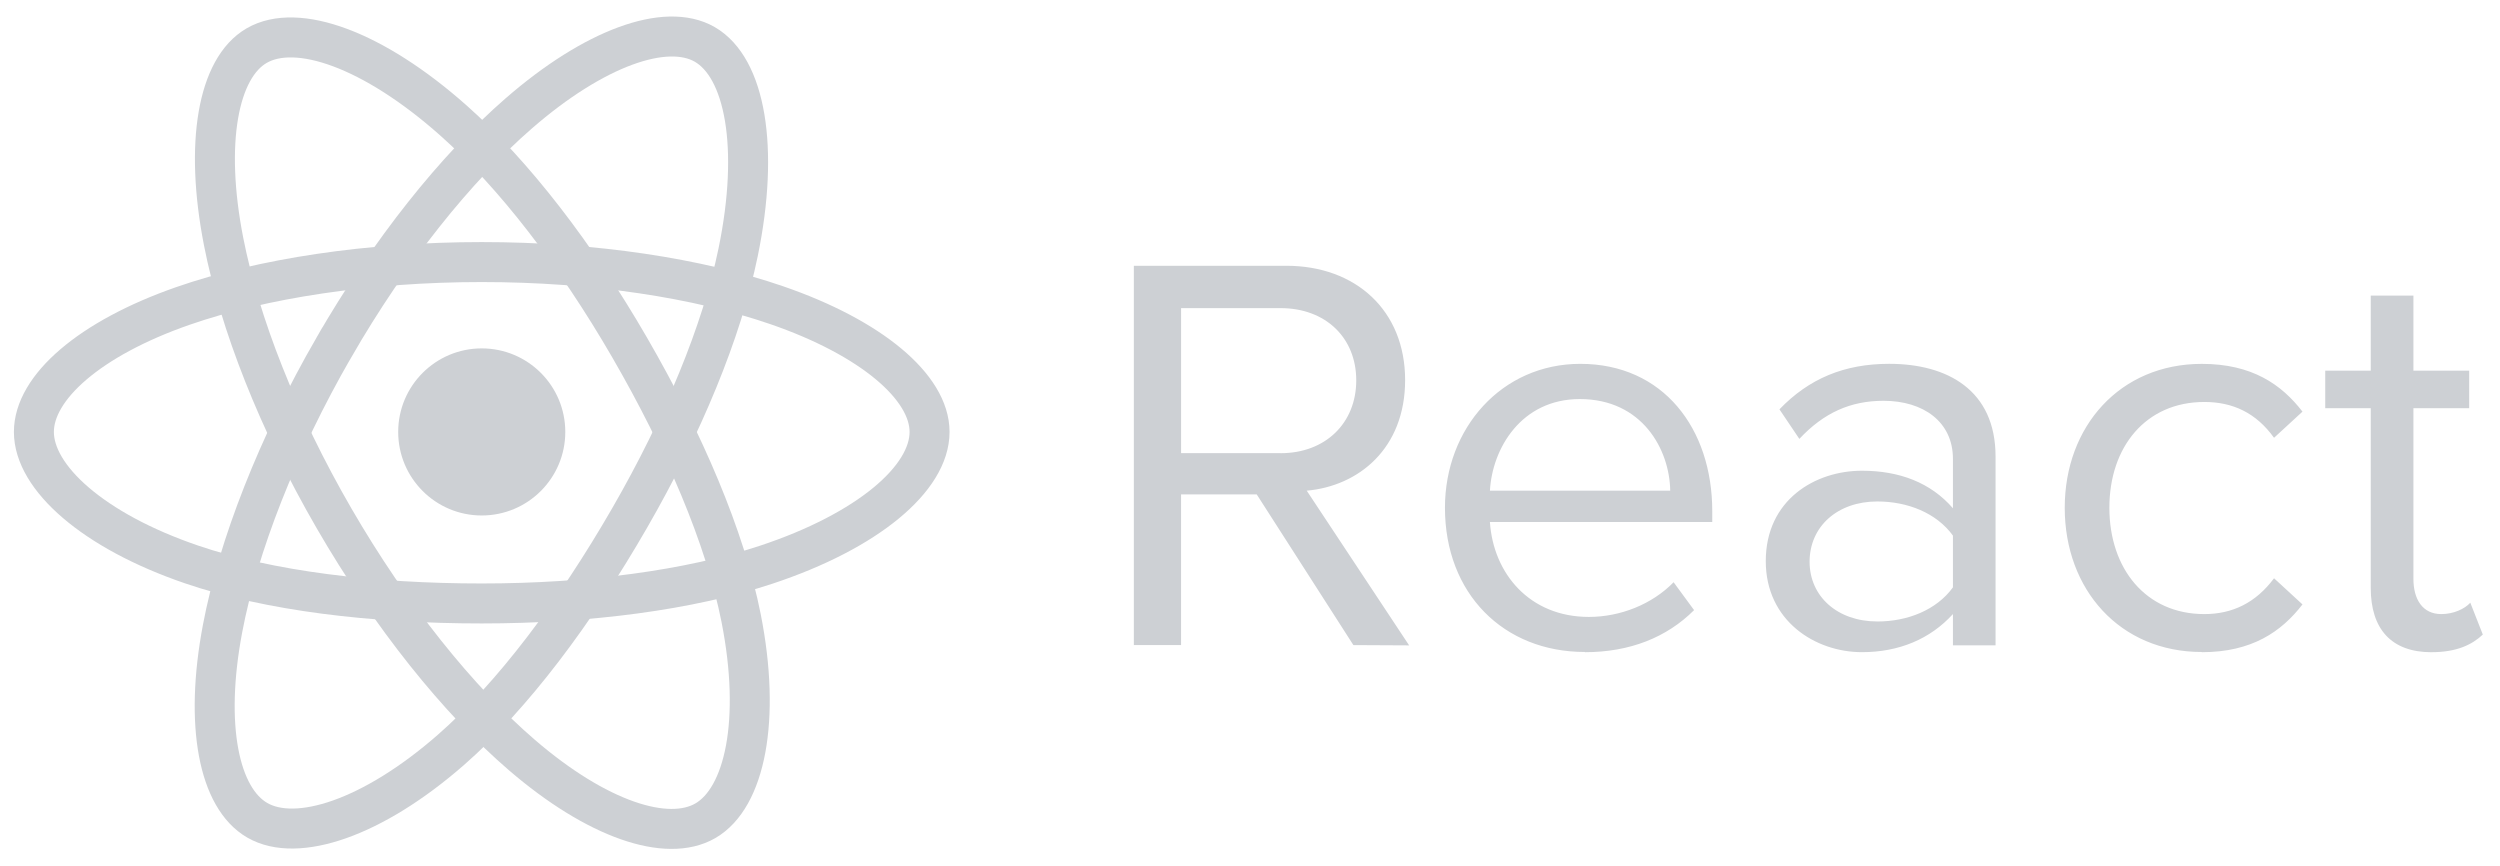
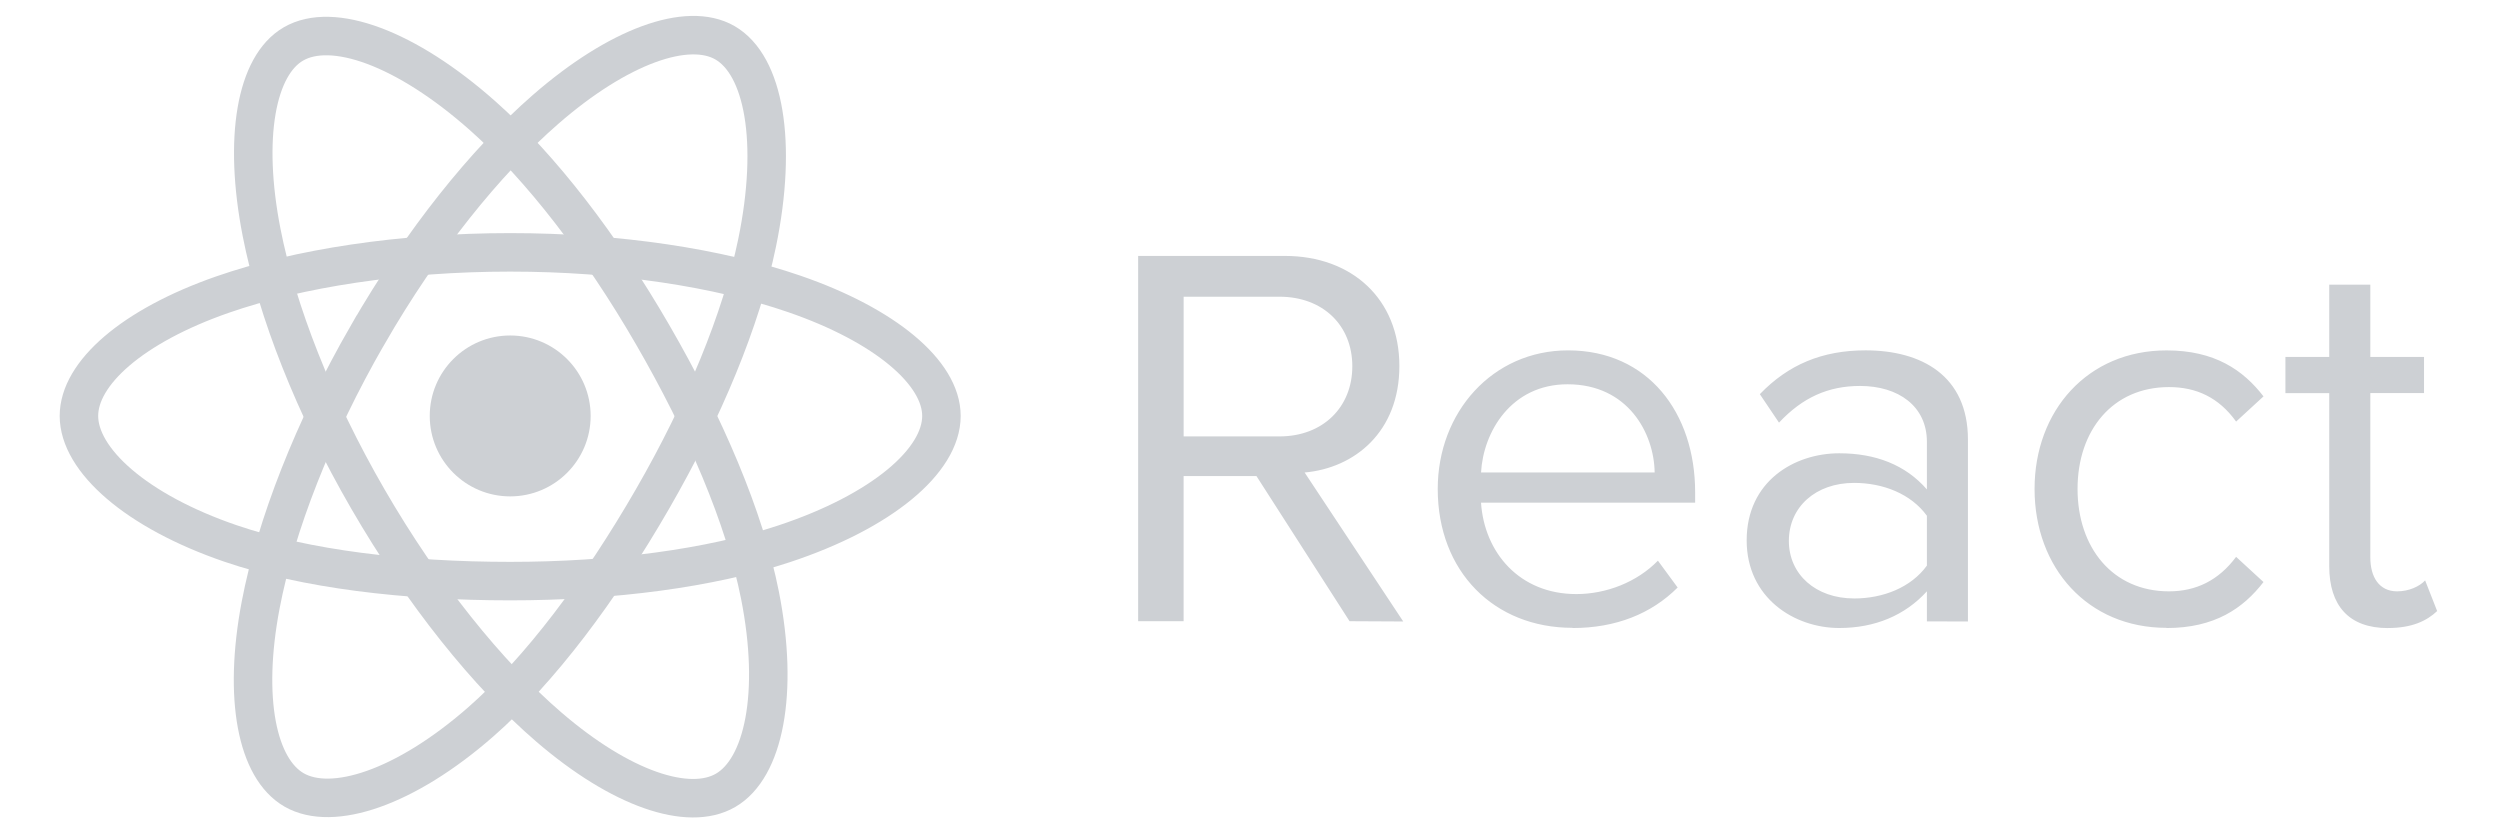
- <svg xmlns="http://www.w3.org/2000/svg" width="104" height="36" viewBox="0 0 104 36" fill="none">
+ <svg xmlns="http://www.w3.org/2000/svg" width="96" height="32" viewBox="0 0 104 36" fill="none">
  <path d="M20.04 21.444C21.96 21.444 23.516 19.888 23.516 17.968C23.516 16.049 21.96 14.493 20.04 14.493C18.121 14.493 16.565 16.049 16.565 17.968C16.565 19.888 18.121 21.444 20.04 21.444Z" fill="#CDD0D4" />
  <path fill-rule="evenodd" clip-rule="evenodd" d="M20.041 10.902C24.707 10.902 29.042 11.571 32.31 12.696C36.249 14.052 38.67 16.107 38.67 17.968C38.67 19.907 36.104 22.09 31.875 23.492C28.677 24.551 24.47 25.104 20.041 25.104C15.499 25.104 11.198 24.585 7.965 23.48C3.874 22.082 1.41 19.87 1.41 17.968C1.41 16.122 3.722 14.083 7.605 12.729C10.886 11.586 15.328 10.902 20.04 10.902H20.041Z" stroke="#CDD0D4" stroke-width="1.663" />
  <path fill-rule="evenodd" clip-rule="evenodd" d="M13.889 14.455C16.22 10.413 18.966 6.992 21.573 4.723C24.715 1.989 27.705 0.918 29.317 1.847C30.997 2.816 31.606 6.13 30.707 10.493C30.028 13.792 28.405 17.713 26.192 21.55C23.923 25.485 21.325 28.951 18.753 31.199C15.498 34.044 12.351 35.074 10.704 34.124C9.105 33.202 8.493 30.18 9.26 26.14C9.908 22.727 11.535 18.537 13.888 14.455L13.889 14.455Z" stroke="#CDD0D4" stroke-width="1.663" />
  <path fill-rule="evenodd" clip-rule="evenodd" d="M13.895 21.561C11.557 17.523 9.965 13.435 9.301 10.043C8.501 5.955 9.066 2.83 10.677 1.898C12.355 0.926 15.53 2.053 18.862 5.011C21.38 7.247 23.967 10.611 26.186 14.445C28.462 18.376 30.167 22.358 30.83 25.709C31.67 29.95 30.99 33.19 29.344 34.143C27.747 35.068 24.823 34.089 21.707 31.406C19.073 29.14 16.256 25.639 13.895 21.561V21.561Z" stroke="#CDD0D4" stroke-width="1.663" />
  <path fill-rule="evenodd" clip-rule="evenodd" d="M58.62 26.848L54.36 20.412C56.513 20.222 58.453 18.662 58.453 15.812C58.453 12.912 56.395 11.056 53.508 11.056H47.168V26.836H49.132V20.566H52.279L56.301 26.836L58.62 26.848ZM53.273 18.851H49.133V12.818H53.273C55.143 12.818 56.42 14.048 56.42 15.823C56.42 17.598 55.142 18.853 53.273 18.853V18.851ZM65.931 27.131C67.801 27.131 69.338 26.516 70.474 25.381L69.622 24.221C68.722 25.144 67.398 25.664 66.097 25.664C63.637 25.664 62.122 23.866 61.98 21.714H71.23V21.264C71.23 17.834 69.195 15.136 65.74 15.136C62.475 15.136 60.11 17.81 60.11 21.122C60.11 24.695 62.547 27.122 65.93 27.122L65.931 27.131ZM69.481 20.411H61.981C62.076 18.661 63.281 16.601 65.719 16.601C68.322 16.601 69.457 18.707 69.481 20.411ZM83.015 26.847V18.992C83.015 16.224 81.005 15.135 78.591 15.135C76.721 15.135 75.255 15.75 74.025 17.028L74.853 18.258C75.87 17.17 76.983 16.673 78.355 16.673C80.011 16.673 81.242 17.548 81.242 19.086V21.144C80.319 20.079 79.018 19.582 77.456 19.582C75.516 19.582 73.456 20.789 73.456 23.344C73.456 25.828 75.514 27.13 77.456 27.13C78.994 27.13 80.296 26.586 81.242 25.545V26.845L83.015 26.847ZM78.095 25.853C76.439 25.853 75.279 24.813 75.279 23.369C75.279 21.902 76.439 20.861 78.095 20.861C79.349 20.861 80.555 21.334 81.242 22.281V24.434C80.556 25.38 79.349 25.854 78.095 25.854V25.853ZM91.595 27.131C93.677 27.131 94.907 26.279 95.783 25.144L94.6 24.056C93.843 25.073 92.873 25.546 91.7 25.546C89.263 25.546 87.75 23.653 87.75 21.122C87.75 18.591 89.264 16.722 91.7 16.722C92.883 16.722 93.853 17.172 94.6 18.212L95.783 17.124C94.908 15.988 93.677 15.137 91.595 15.137C88.188 15.137 85.893 17.74 85.893 21.123C85.893 24.53 88.188 27.123 91.595 27.123V27.131ZM101.155 27.131C102.195 27.131 102.835 26.823 103.285 26.398L102.765 25.073C102.528 25.333 102.065 25.546 101.558 25.546C100.778 25.546 100.398 24.931 100.398 24.079V16.981H102.718V15.42H100.398V12.297H98.623V15.42H96.73V16.982H98.623V24.459C98.623 26.163 99.475 27.133 101.155 27.133V27.131Z" fill="#CDD0D4" />
</svg>
